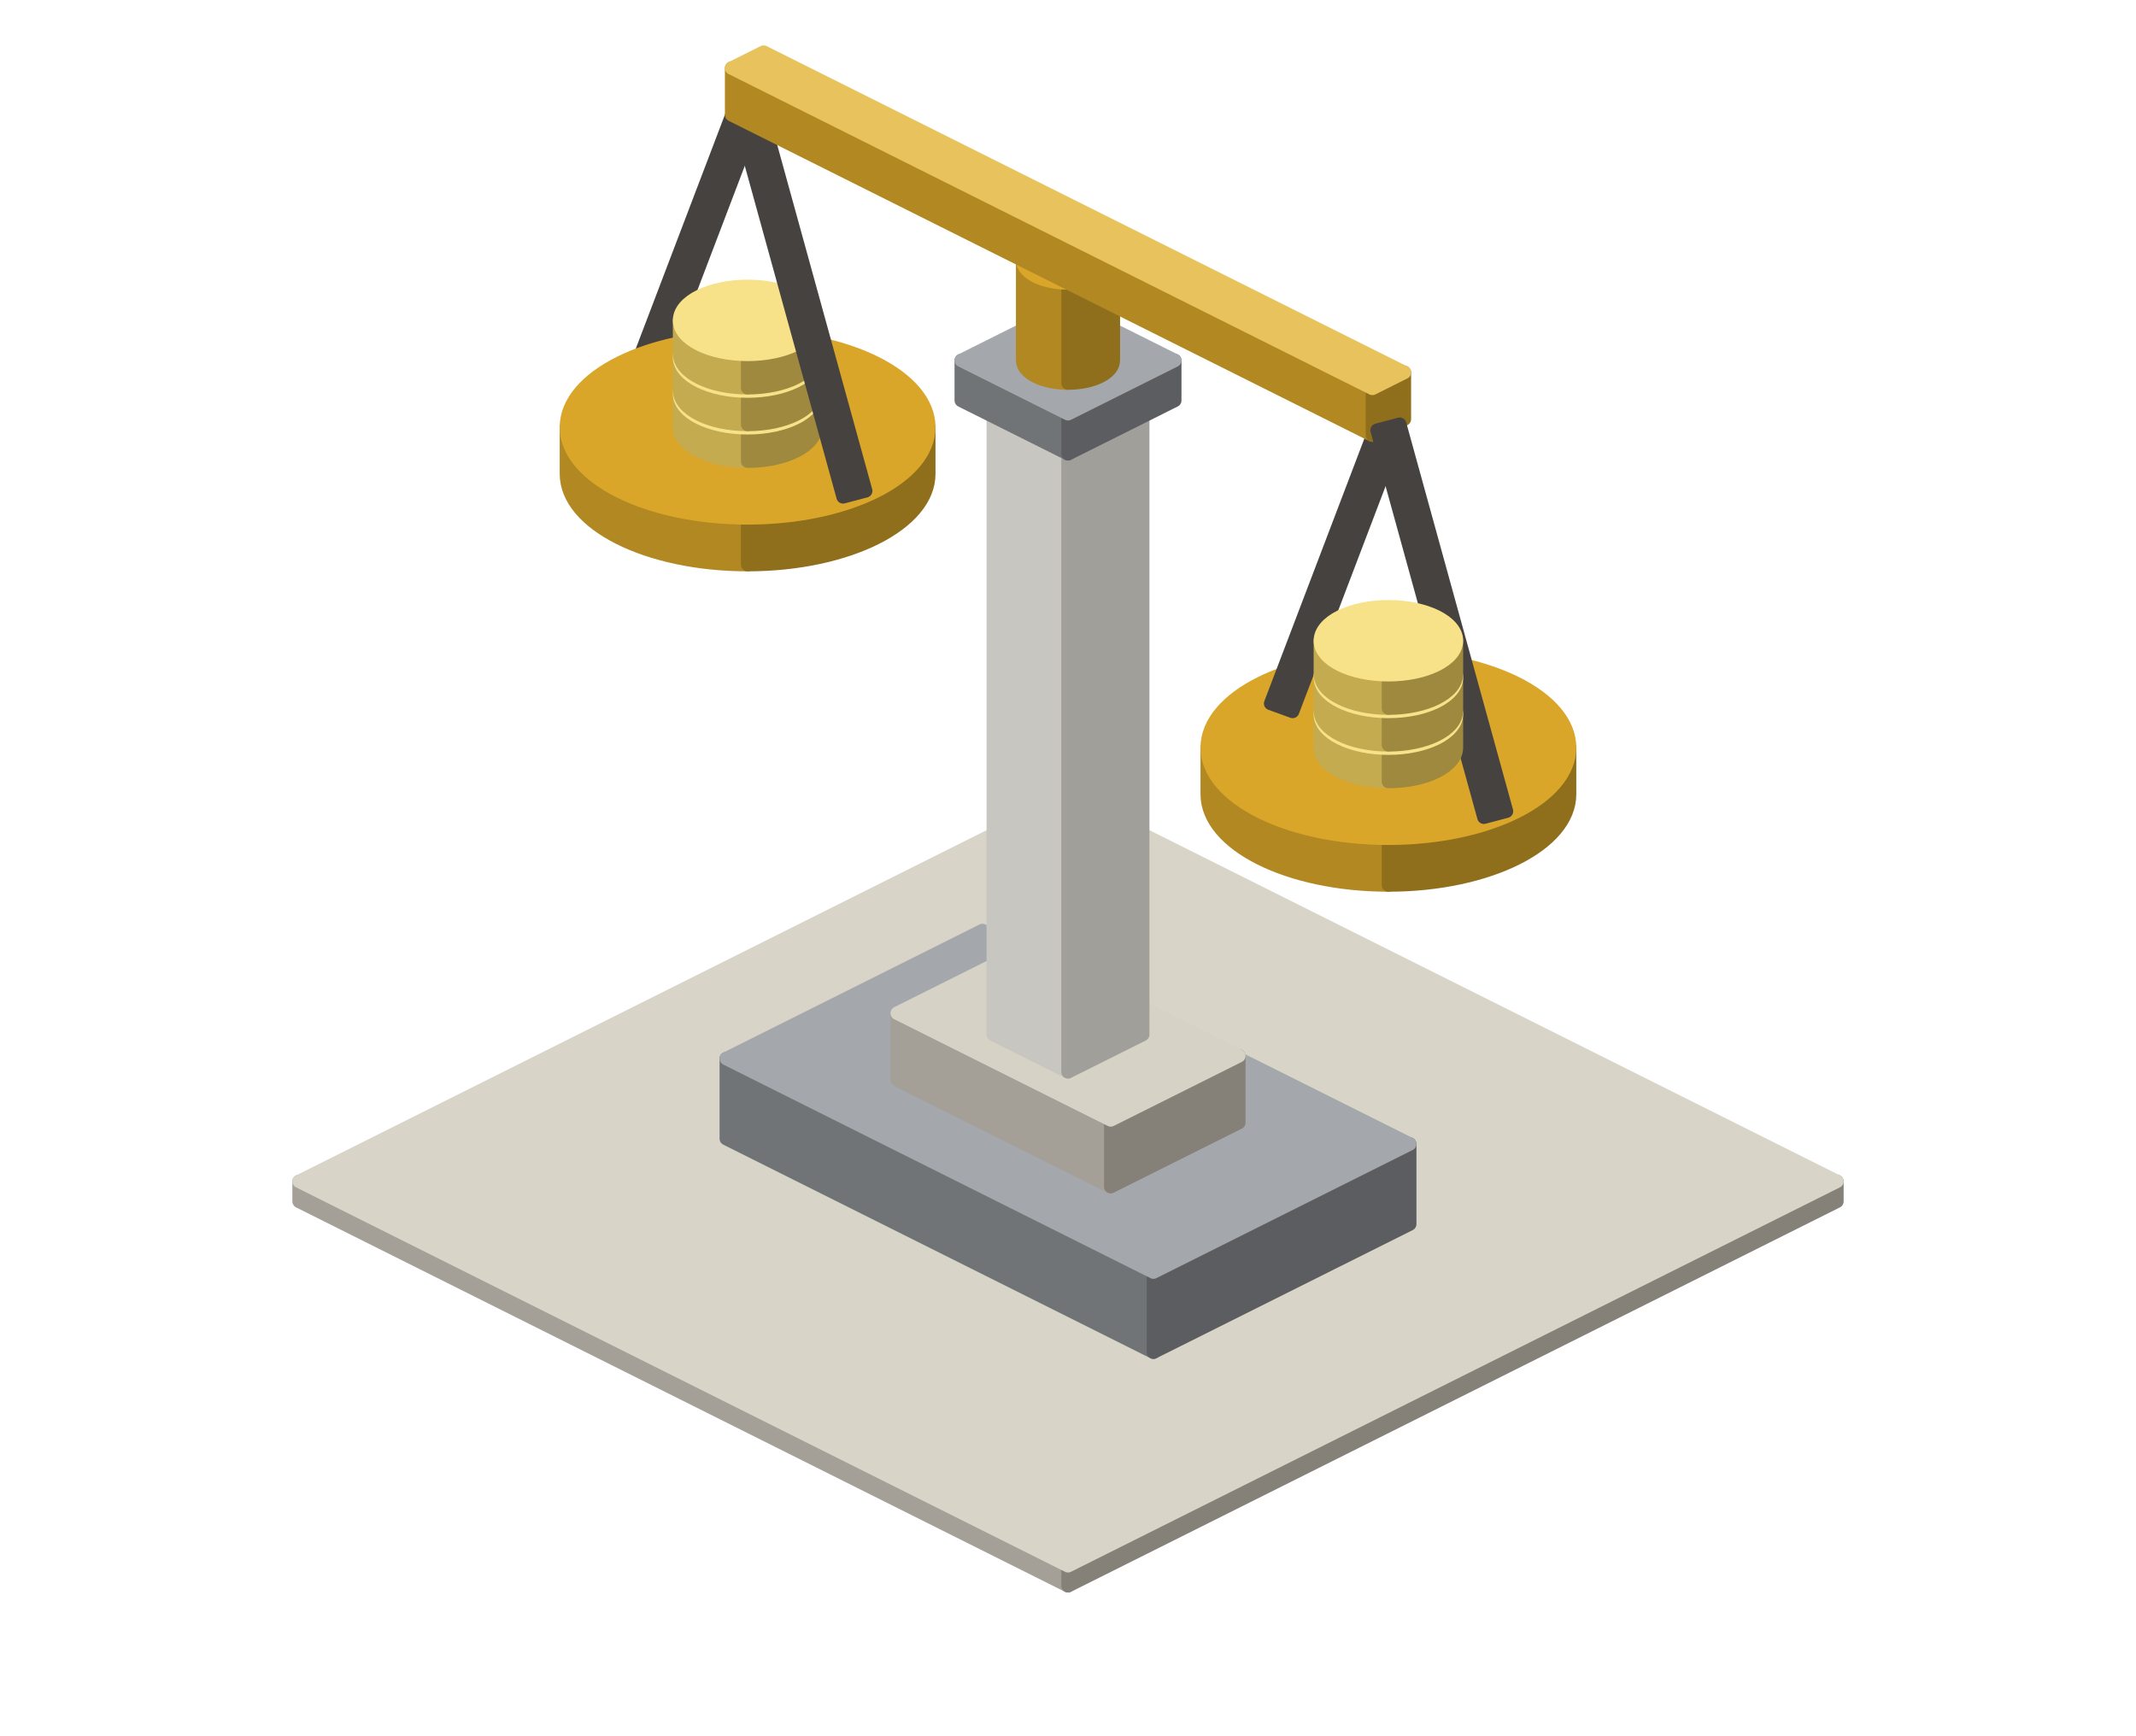
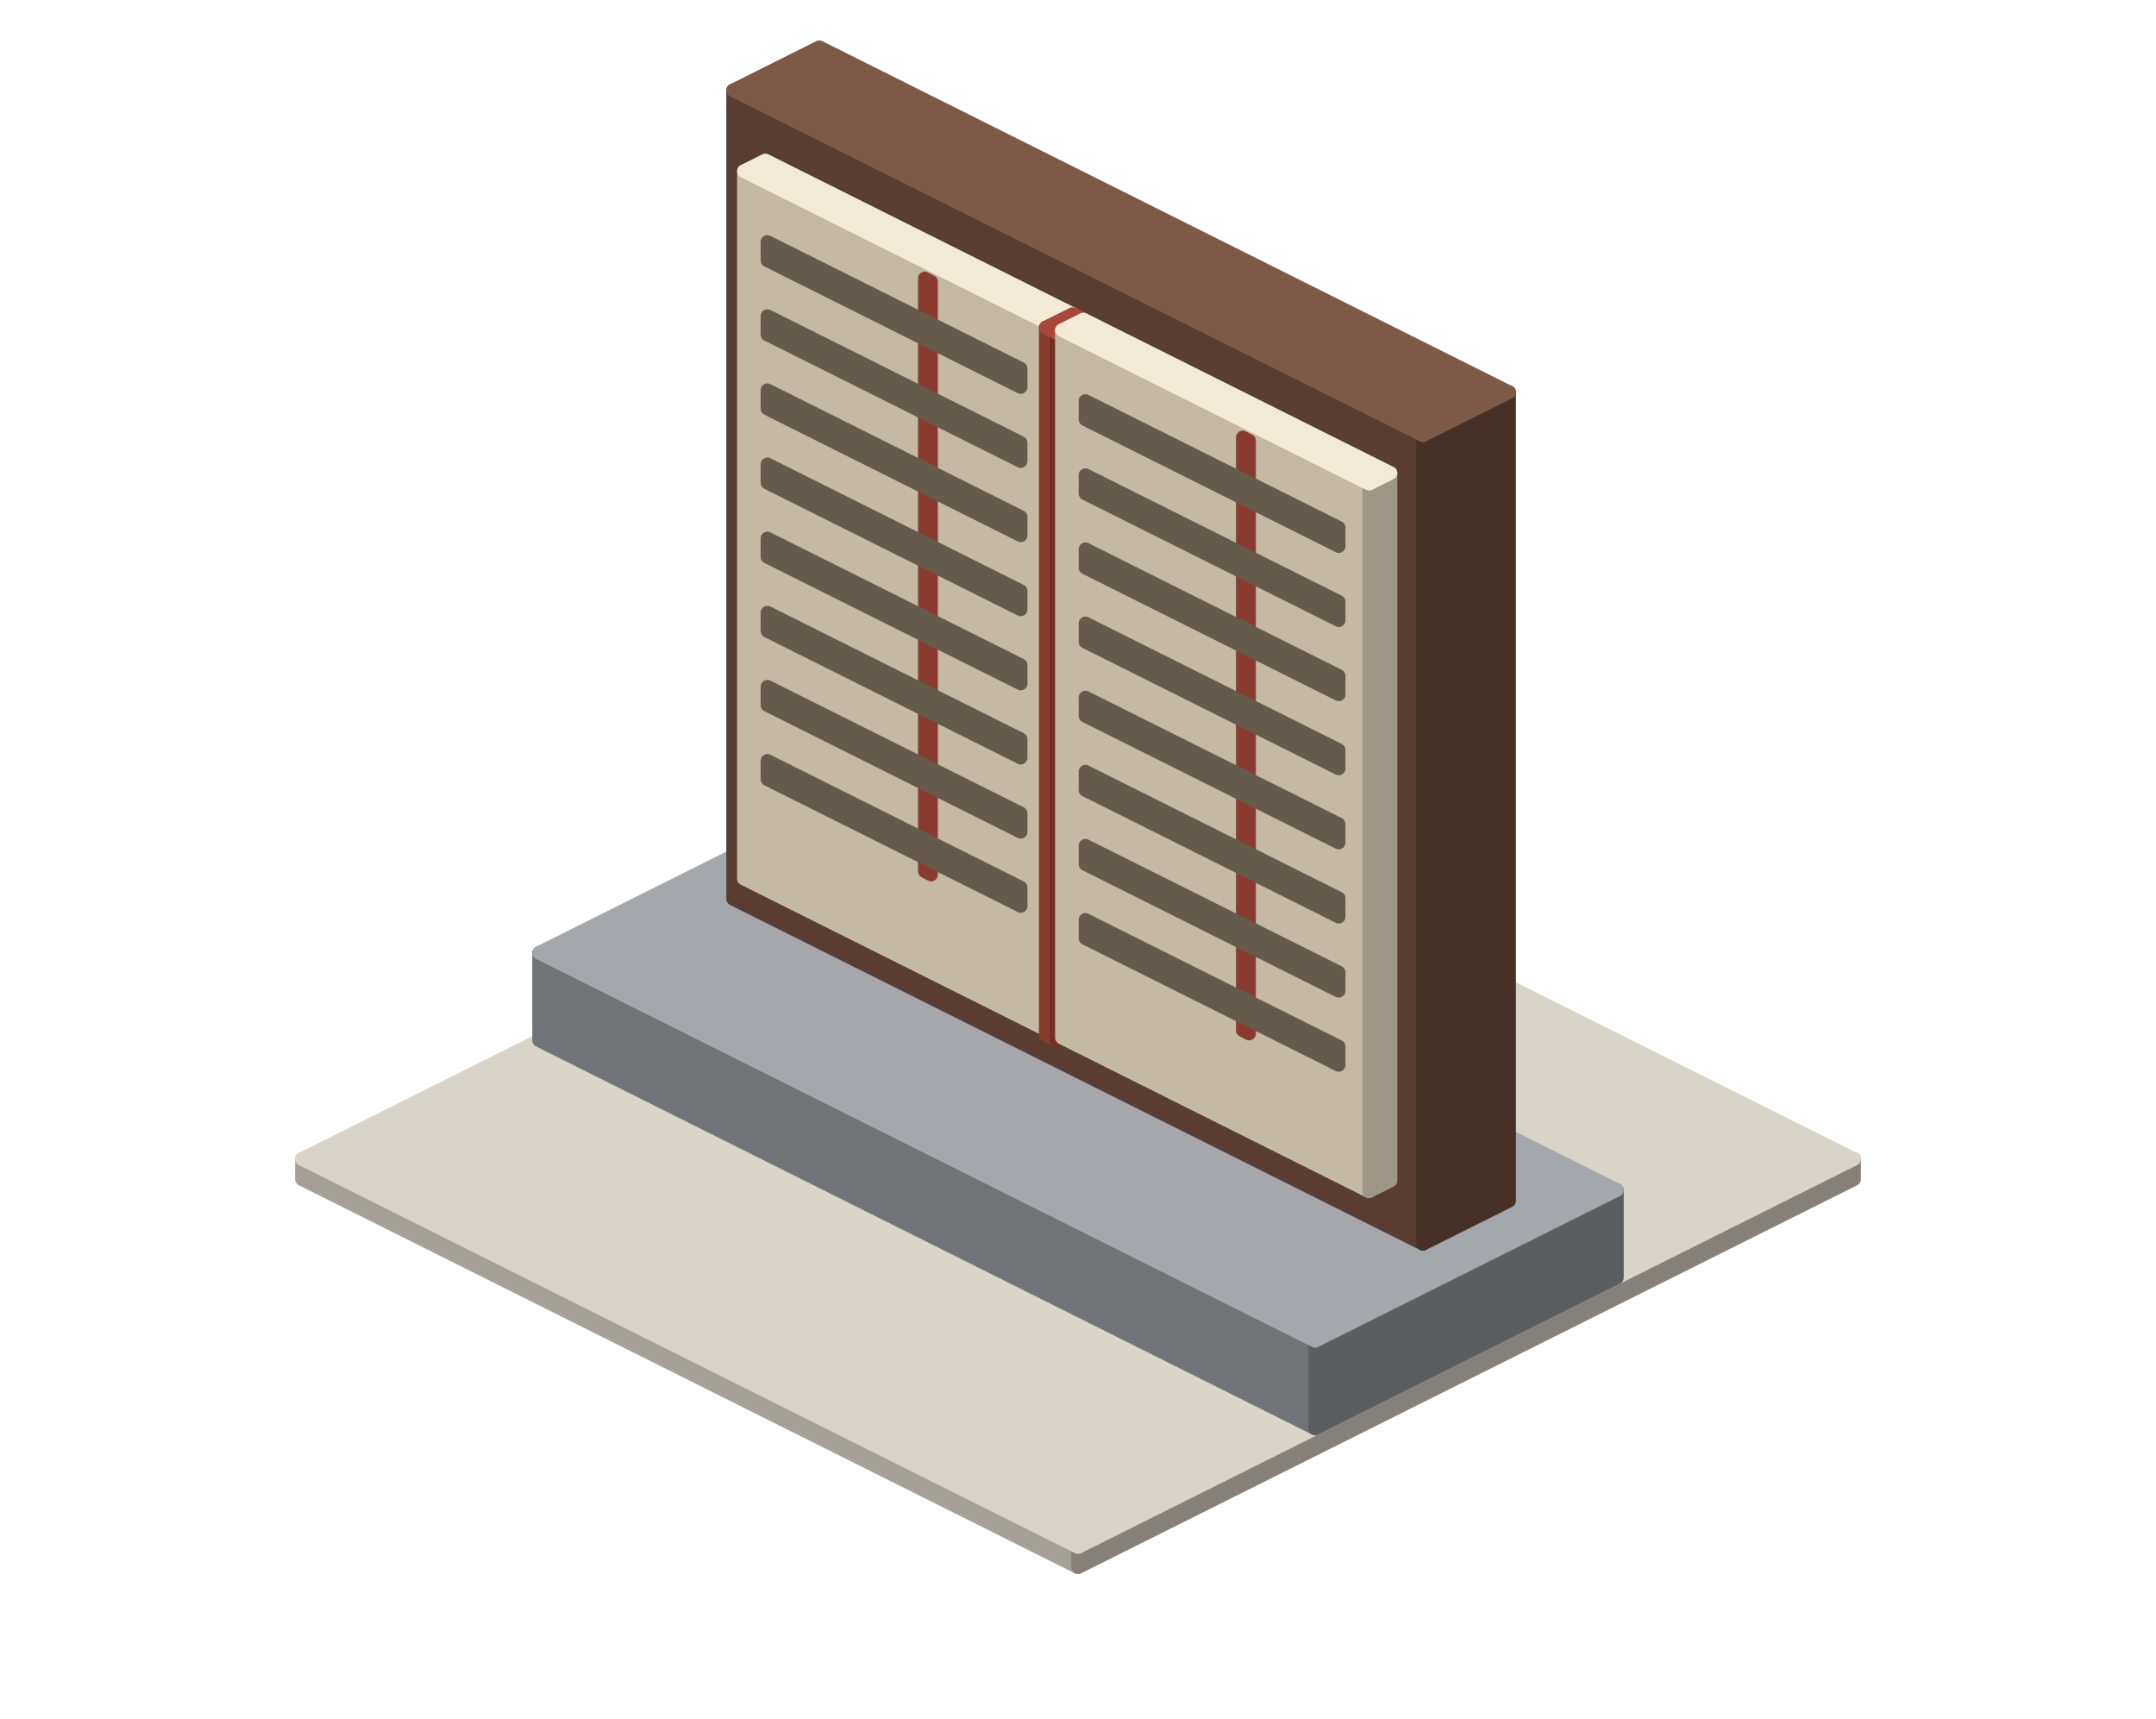
- <svg xmlns="http://www.w3.org/2000/svg" width="64" height="52" viewBox="0 0 64 52">
-   <g transform="translate(0 20)" stroke-linejoin="round" stroke-width="0.4">
+ <svg xmlns="http://www.w3.org/2000/svg" width="64" height="51" viewBox="0 0 64 51">
+   <g transform="translate(0 19)" stroke-linejoin="round" stroke-width="0.4">
    <polygon points="8.96,16.00 32.00,27.52 32.00,26.92 8.96,15.40" fill="#a5a097" stroke="#a5a097" />
    <polygon points="55.04,16.00 32.00,27.52 32.00,26.92 55.04,15.40" fill="#858179" stroke="#858179" />
    <polygon points="32.00,3.88 55.04,15.40 32.00,26.92 8.96,15.40" fill="#d9d4c8" stroke="#d9d4c8" />
-     <polygon points="22.07,-16.92 18.87,-8.52 19.53,-8.28 22.73,-16.68" fill="#46423f" stroke="#46423f" />
-     <path d="M 22.40 -3.08 A 5.43 2.72 0 0 1 16.97 -5.80 L 16.97 -7.20 L 22.40 -7.20 Z" fill="#b28822" stroke="#b28822" />
-     <path d="M 22.40 -3.08 A 5.43 2.72 0 0 0 27.83 -5.80 L 27.83 -7.20 L 22.40 -7.20 Z" fill="#8f6e1c" stroke="#8f6e1c" />
-     <path d="M 16.97 -7.20 A 5.43 2.72 0 1 0 27.83 -7.20 A 5.43 2.72 0 1 0 16.97 -7.20 Z" fill="#d9a62a" stroke="#d9a62a" />
-     <path d="M 22.40 -6.18 A 2.04 1.02 0 0 1 20.36 -7.20 L 20.36 -8.20 L 22.40 -8.20 Z" fill="#c5ab4f" stroke="#c5ab4f" />
-     <path d="M 22.40 -6.18 A 2.04 1.02 0 0 0 24.44 -7.20 L 24.44 -8.20 L 22.40 -8.20 Z" fill="#9e893f" stroke="#9e893f" />
-     <path d="M 20.36 -8.20 A 2.04 1.02 0 1 0 24.44 -8.20 A 2.04 1.02 0 1 0 20.36 -8.20 Z" fill="#f7e28a" stroke="#f7e28a" />
-     <path d="M 22.40 -7.28 A 2.04 1.02 0 0 1 20.36 -8.30 L 20.36 -9.30 L 22.40 -9.30 Z" fill="#c5ab4f" stroke="#c5ab4f" />
-     <path d="M 22.40 -7.28 A 2.04 1.02 0 0 0 24.44 -8.30 L 24.44 -9.30 L 22.40 -9.30 Z" fill="#9e893f" stroke="#9e893f" />
-     <path d="M 20.36 -9.30 A 2.04 1.02 0 1 0 24.44 -9.30 A 2.04 1.02 0 1 0 20.36 -9.30 Z" fill="#f7e28a" stroke="#f7e28a" />
-     <path d="M 22.40 -8.38 A 2.04 1.02 0 0 1 20.36 -9.40 L 20.36 -10.40 L 22.40 -10.40 Z" fill="#c5ab4f" stroke="#c5ab4f" />
-     <path d="M 22.40 -8.38 A 2.04 1.02 0 0 0 24.44 -9.40 L 24.44 -10.40 L 22.40 -10.40 Z" fill="#9e893f" stroke="#9e893f" />
-     <path d="M 20.36 -10.40 A 2.04 1.02 0 1 0 24.44 -10.40 A 2.04 1.02 0 1 0 20.36 -10.40 Z" fill="#f7e28a" stroke="#f7e28a" />
-     <polygon points="21.76,14.12 34.56,20.52 34.56,18.12 21.76,11.72" fill="#717477" stroke="#717477" />
-     <polygon points="42.24,16.68 34.56,20.52 34.56,18.12 42.24,14.28" fill="#5b5d60" stroke="#5b5d60" />
-     <polygon points="29.44,7.88 42.24,14.28 34.56,18.12 21.76,11.72" fill="#a4a7ab" stroke="#a4a7ab" />
-     <polygon points="22.06,-16.71 25.26,-5.11 25.94,-5.29 22.74,-16.89" fill="#46423f" stroke="#46423f" />
-     <polygon points="26.88,12.36 33.28,15.56 33.28,13.56 26.88,10.36" fill="#a5a097" stroke="#a5a097" />
-     <polygon points="37.12,13.64 33.28,15.56 33.28,13.56 37.12,11.64" fill="#858179" stroke="#858179" />
-     <polygon points="30.72,8.44 37.12,11.64 33.28,13.56 26.88,10.36" fill="#d7d2c6" stroke="#d7d2c6" />
-     <polygon points="29.76,11.00 32.00,12.12 32.00,-6.88 29.76,-8.00" fill="#c8c6c0" stroke="#c8c6c0" />
-     <polygon points="34.24,11.00 32.00,12.12 32.00,-6.88 34.24,-8.00" fill="#a19f9a" stroke="#a19f9a" />
-     <polygon points="32.00,-9.12 34.24,-8.00 32.00,-6.88 29.76,-8.00" fill="#e6e2d8" stroke="#e6e2d8" />
-     <polygon points="28.80,-8.00 32.00,-6.40 32.00,-7.60 28.80,-9.20" fill="#717477" stroke="#717477" />
-     <polygon points="35.20,-8.00 32.00,-6.40 32.00,-7.60 35.20,-9.20" fill="#5b5d60" stroke="#5b5d60" />
-     <polygon points="32.00,-10.80 35.20,-9.20 32.00,-7.60 28.80,-9.20" fill="#a4a7ab" stroke="#a4a7ab" />
-     <path d="M 32.00 -8.52 A 1.36 0.68 0 0 1 30.64 -9.20 L 30.64 -12.20 L 32.00 -12.20 Z" fill="#b28822" stroke="#b28822" />
-     <path d="M 32.00 -8.52 A 1.36 0.68 0 0 0 33.36 -9.20 L 33.36 -12.20 L 32.00 -12.20 Z" fill="#8f6e1c" stroke="#8f6e1c" />
-     <path d="M 30.64 -12.20 A 1.36 0.68 0 1 0 33.36 -12.20 A 1.36 0.68 0 1 0 30.64 -12.20 Z" fill="#d9a62a" stroke="#d9a62a" />
-     <path d="M 41.60 6.52 A 5.43 2.72 0 0 1 36.17 3.80 L 36.17 2.40 L 41.60 2.40 Z" fill="#b28822" stroke="#b28822" />
-     <path d="M 41.60 6.52 A 5.43 2.72 0 0 0 47.03 3.80 L 47.03 2.40 L 41.60 2.40 Z" fill="#8f6e1c" stroke="#8f6e1c" />
-     <path d="M 36.17 2.40 A 5.43 2.72 0 1 0 47.03 2.40 A 5.43 2.72 0 1 0 36.17 2.40 Z" fill="#d9a62a" stroke="#d9a62a" />
-     <polygon points="41.27,-7.32 38.07,1.08 38.73,1.32 41.93,-7.08" fill="#46423f" stroke="#46423f" />
-     <polygon points="21.92,-16.56 41.12,-6.96 41.12,-8.36 21.92,-17.96" fill="#b28822" stroke="#b28822" />
-     <polygon points="42.08,-7.44 41.12,-6.96 41.12,-8.36 42.08,-8.84" fill="#8f6e1c" stroke="#8f6e1c" />
-     <polygon points="22.88,-18.44 42.08,-8.84 41.12,-8.36 21.92,-17.96" fill="#e8c25c" stroke="#e8c25c" />
-     <polygon points="41.26,-7.11 44.46,4.49 45.14,4.31 41.94,-7.29" fill="#46423f" stroke="#46423f" />
-     <path d="M 41.60 3.42 A 2.04 1.02 0 0 1 39.56 2.40 L 39.56 1.40 L 41.60 1.40 Z" fill="#c5ab4f" stroke="#c5ab4f" />
-     <path d="M 41.60 3.42 A 2.04 1.02 0 0 0 43.64 2.40 L 43.64 1.40 L 41.60 1.40 Z" fill="#9e893f" stroke="#9e893f" />
-     <path d="M 39.56 1.40 A 2.04 1.02 0 1 0 43.64 1.40 A 2.04 1.02 0 1 0 39.56 1.40 Z" fill="#f7e28a" stroke="#f7e28a" />
-     <path d="M 41.60 2.32 A 2.04 1.02 0 0 1 39.56 1.30 L 39.56 0.30 L 41.60 0.30 Z" fill="#c5ab4f" stroke="#c5ab4f" />
-     <path d="M 41.60 2.32 A 2.04 1.02 0 0 0 43.64 1.30 L 43.64 0.30 L 41.60 0.30 Z" fill="#9e893f" stroke="#9e893f" />
-     <path d="M 39.56 0.30 A 2.04 1.02 0 1 0 43.64 0.30 A 2.04 1.02 0 1 0 39.56 0.30 Z" fill="#f7e28a" stroke="#f7e28a" />
-     <path d="M 41.60 1.22 A 2.04 1.02 0 0 1 39.56 0.20 L 39.56 -0.80 L 41.60 -0.80 Z" fill="#c5ab4f" stroke="#c5ab4f" />
-     <path d="M 41.60 1.22 A 2.04 1.02 0 0 0 43.64 0.20 L 43.64 -0.80 L 41.60 -0.80 Z" fill="#9e893f" stroke="#9e893f" />
-     <path d="M 39.56 -0.80 A 2.04 1.02 0 1 0 43.64 -0.80 A 2.04 1.02 0 1 0 39.56 -0.80 Z" fill="#f7e28a" stroke="#f7e28a" />
+     <polygon points="16.00,11.88 39.04,23.40 39.04,20.80 16.00,9.28" fill="#717477" stroke="#717477" />
+     <polygon points="48.00,18.92 39.04,23.40 39.04,20.80 48.00,16.32" fill="#5b5d60" stroke="#5b5d60" />
+     <polygon points="24.96,4.80 48.00,16.32 39.04,20.80 16.00,9.28" fill="#a4a7ab" stroke="#a4a7ab" />
+     <polygon points="21.76,7.68 42.24,17.92 42.24,-6.08 21.76,-16.32" fill="#583d30" stroke="#583d30" />
+     <polygon points="44.80,16.64 42.24,17.92 42.24,-6.08 44.80,-7.36" fill="#473126" stroke="#473126" />
+     <polygon points="24.32,-17.60 44.80,-7.36 42.24,-6.08 21.76,-16.32" fill="#7d5a48" stroke="#7d5a48" />
+     <polygon points="22.08,7.08 31.20,11.64 31.20,-9.36 22.08,-13.92" fill="#c4baa4" stroke="#c4baa4" />
+     <polygon points="31.84,11.32 31.20,11.64 31.20,-9.36 31.84,-9.68" fill="#9e9684" stroke="#9e9684" />
+     <polygon points="22.72,-14.24 31.84,-9.68 31.20,-9.36 22.08,-13.92" fill="#f3ead6" stroke="#f3ead6" />
+     <polygon points="27.45,6.86 27.64,6.96 27.64,-10.64 27.45,-10.74" fill="#8a3b30" stroke="#8a3b30" />
+     <polygon points="22.78,4.13 30.30,7.89 30.30,7.34 22.78,3.58" fill="#655b4b" stroke="#655b4b" />
+     <polygon points="22.78,1.93 30.30,5.69 30.30,5.14 22.78,1.38" fill="#655b4b" stroke="#655b4b" />
+     <polygon points="22.78,-0.27 30.30,3.49 30.30,2.94 22.78,-0.82" fill="#655b4b" stroke="#655b4b" />
+     <polygon points="22.78,-2.47 30.30,1.29 30.30,0.74 22.78,-3.02" fill="#655b4b" stroke="#655b4b" />
+     <polygon points="22.78,-4.67 30.30,-0.91 30.30,-1.46 22.78,-5.22" fill="#655b4b" stroke="#655b4b" />
+     <polygon points="22.78,-6.87 30.30,-3.11 30.30,-3.66 22.78,-7.42" fill="#655b4b" stroke="#655b4b" />
+     <polygon points="22.78,-9.07 30.30,-5.31 30.30,-5.86 22.78,-9.62" fill="#655b4b" stroke="#655b4b" />
+     <polygon points="22.78,-11.27 30.30,-7.51 30.30,-8.06 22.78,-11.82" fill="#655b4b" stroke="#655b4b" />
+     <polygon points="31.04,11.72 31.36,11.88 31.36,-9.12 31.04,-9.28" fill="#8a3b30" stroke="#8a3b30" />
+     <polygon points="32.16,11.48 31.36,11.88 31.36,-9.12 32.16,-9.52" fill="#6f3026" stroke="#6f3026" />
+     <polygon points="31.84,-9.68 32.16,-9.52 31.36,-9.12 31.04,-9.28" fill="#a8483a" stroke="#a8483a" />
+     <polygon points="31.52,11.80 40.64,16.36 40.64,-4.64 31.52,-9.20" fill="#c4baa4" stroke="#c4baa4" />
+     <polygon points="41.28,16.04 40.64,16.36 40.64,-4.64 41.28,-4.96" fill="#9e9684" stroke="#9e9684" />
+     <polygon points="32.16,-9.52 41.28,-4.96 40.64,-4.64 31.52,-9.20" fill="#f3ead6" stroke="#f3ead6" />
+     <polygon points="36.89,11.58 37.08,11.68 37.08,-5.92 36.89,-6.02" fill="#8a3b30" stroke="#8a3b30" />
+     <polygon points="32.22,8.85 39.74,12.61 39.74,12.06 32.22,8.30" fill="#655b4b" stroke="#655b4b" />
+     <polygon points="32.22,6.65 39.74,10.41 39.74,9.86 32.22,6.10" fill="#655b4b" stroke="#655b4b" />
+     <polygon points="32.22,4.45 39.74,8.21 39.74,7.66 32.22,3.90" fill="#655b4b" stroke="#655b4b" />
+     <polygon points="32.22,2.25 39.74,6.01 39.74,5.46 32.22,1.70" fill="#655b4b" stroke="#655b4b" />
+     <polygon points="32.22,0.05 39.74,3.81 39.74,3.26 32.22,-0.50" fill="#655b4b" stroke="#655b4b" />
+     <polygon points="32.22,-2.15 39.74,1.61 39.74,1.06 32.22,-2.70" fill="#655b4b" stroke="#655b4b" />
+     <polygon points="32.22,-4.35 39.74,-0.59 39.74,-1.14 32.22,-4.90" fill="#655b4b" stroke="#655b4b" />
+     <polygon points="32.22,-6.55 39.74,-2.79 39.74,-3.34 32.22,-7.10" fill="#655b4b" stroke="#655b4b" />
  </g>
</svg>
